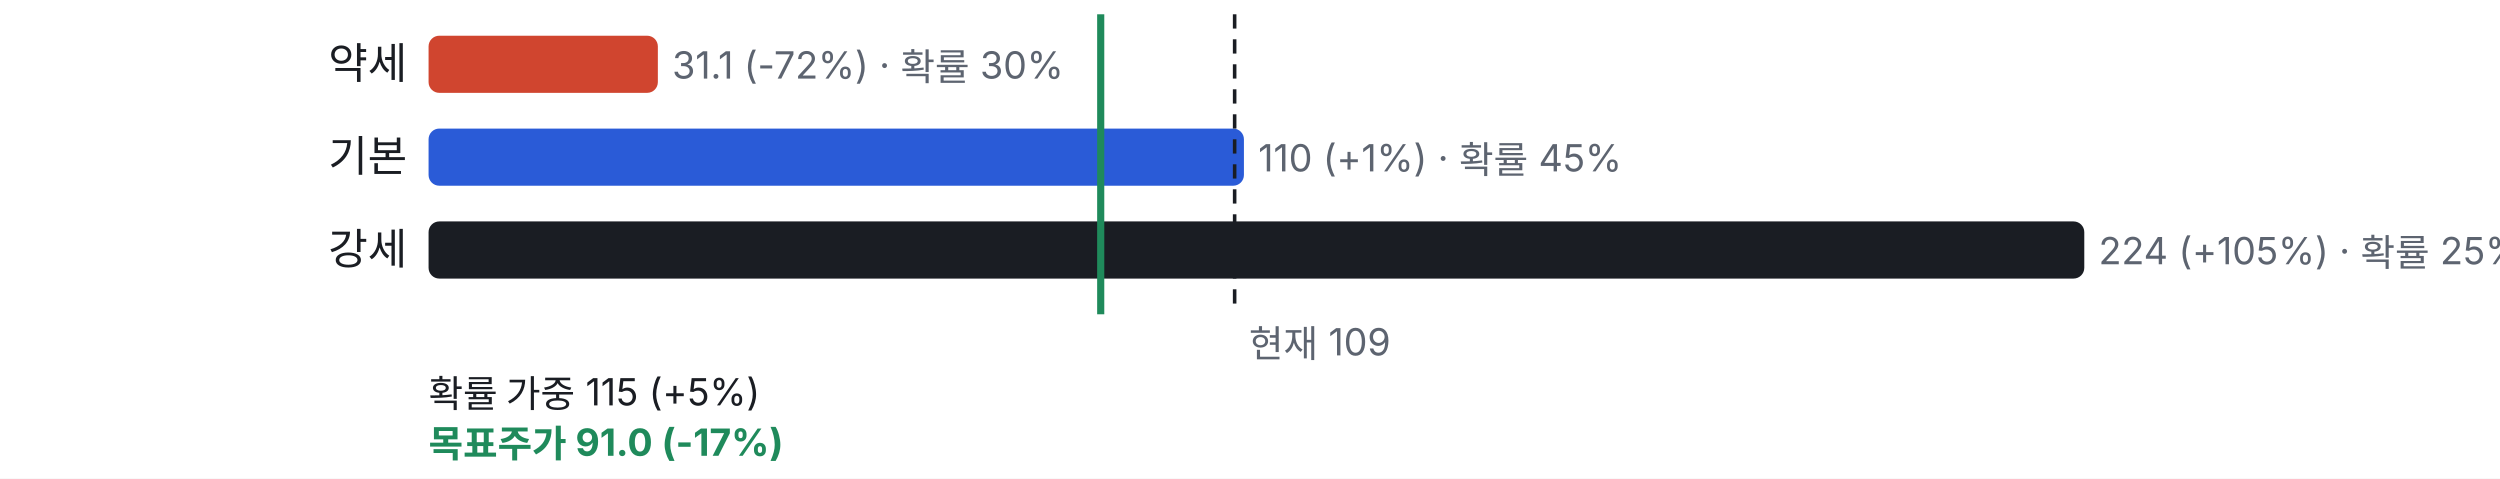
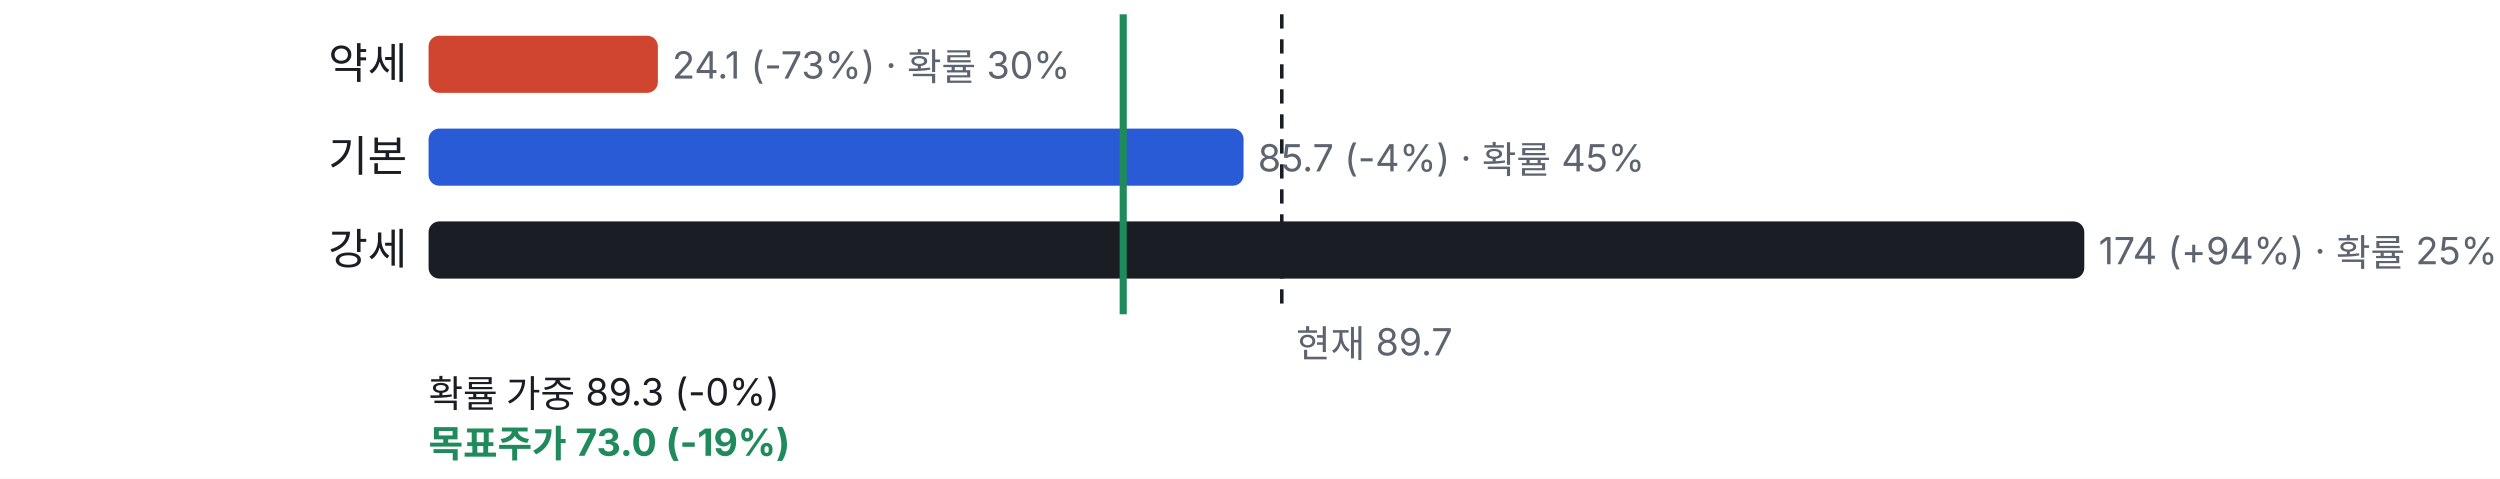
<svg xmlns="http://www.w3.org/2000/svg" viewBox="0 0 700 134" width="700" height="134">
  <style>text{fill:#5d6470;font-size:10.5px;font-family:-apple-system,'Apple SD Gothic Neo','Malgun Gothic',sans-serif}</style>
  <rect width="100%" height="100%" fill="#ffffff" />
  <g transform="translate(0,0)">
    <text x="114" y="22" text-anchor="end" style="fill:#1a1d23;font-size:12px">약세</text>
    <rect x="120" y="10" width="64.2" height="16" rx="3" fill="#d0452f" />
-     <text x="188.2" y="22">31.1 (-72%) · 확률 30%</text>
+     <text x="188.2" y="22">24.1 (-73%) · 확률 30%</text>
    <text x="114" y="48" text-anchor="end" style="fill:#1a1d23;font-size:12px">기본</text>
-     <rect x="120" y="36" width="228.3" height="16" rx="3" fill="#2a5bd7" />
-     <text x="352.3" y="48">110 (+1%) · 확률 45%</text>
+     <rect x="120" y="36" width="228.2" height="16" rx="3" fill="#2a5bd7" />
+     <text x="352.2" y="48">85.7 (-4%) · 확률 45%</text>
    <text x="114" y="74" text-anchor="end" style="fill:#1a1d23;font-size:12px">강세</text>
    <rect x="120" y="62" width="463.6" height="16" rx="3" fill="#1a1d23" />
-     <text x="587.6" y="74">224 (+105%) · 확률 25%</text>
-     <line x1="345.7" x2="345.7" y1="4" y2="88" stroke="#1a1d23" stroke-dasharray="4 3" />
-     <text x="349.7" y="100">현재 109</text>
-     <text x="120" y="114" style="fill:#1a1d23">확률 가중 115 (+5%)</text>
-     <line x1="308.2" x2="308.2" y1="4" y2="88" stroke="#1f8a5b" stroke-width="2" />
-     <text x="120" y="128" style="fill:#1f8a5b;font-weight:700">목표주가 91.0 (-17%)</text>
+     <text x="587.6" y="74">174 (+94%) · 확률 25%</text>
+     <line x1="358.9" x2="358.9" y1="4" y2="88" stroke="#1a1d23" stroke-dasharray="4 3" />
+     <text x="362.9" y="100">현재 89.7</text>
+     <text x="120" y="114" style="fill:#1a1d23">확률 가중 89.3 (-0%)</text>
+     <line x1="314.5" x2="314.5" y1="4" y2="88" stroke="#1f8a5b" stroke-width="2" />
+     <text x="120" y="128" style="fill:#1f8a5b;font-weight:700">목표주가 73.0 (-19%)</text>
  </g>
</svg>
